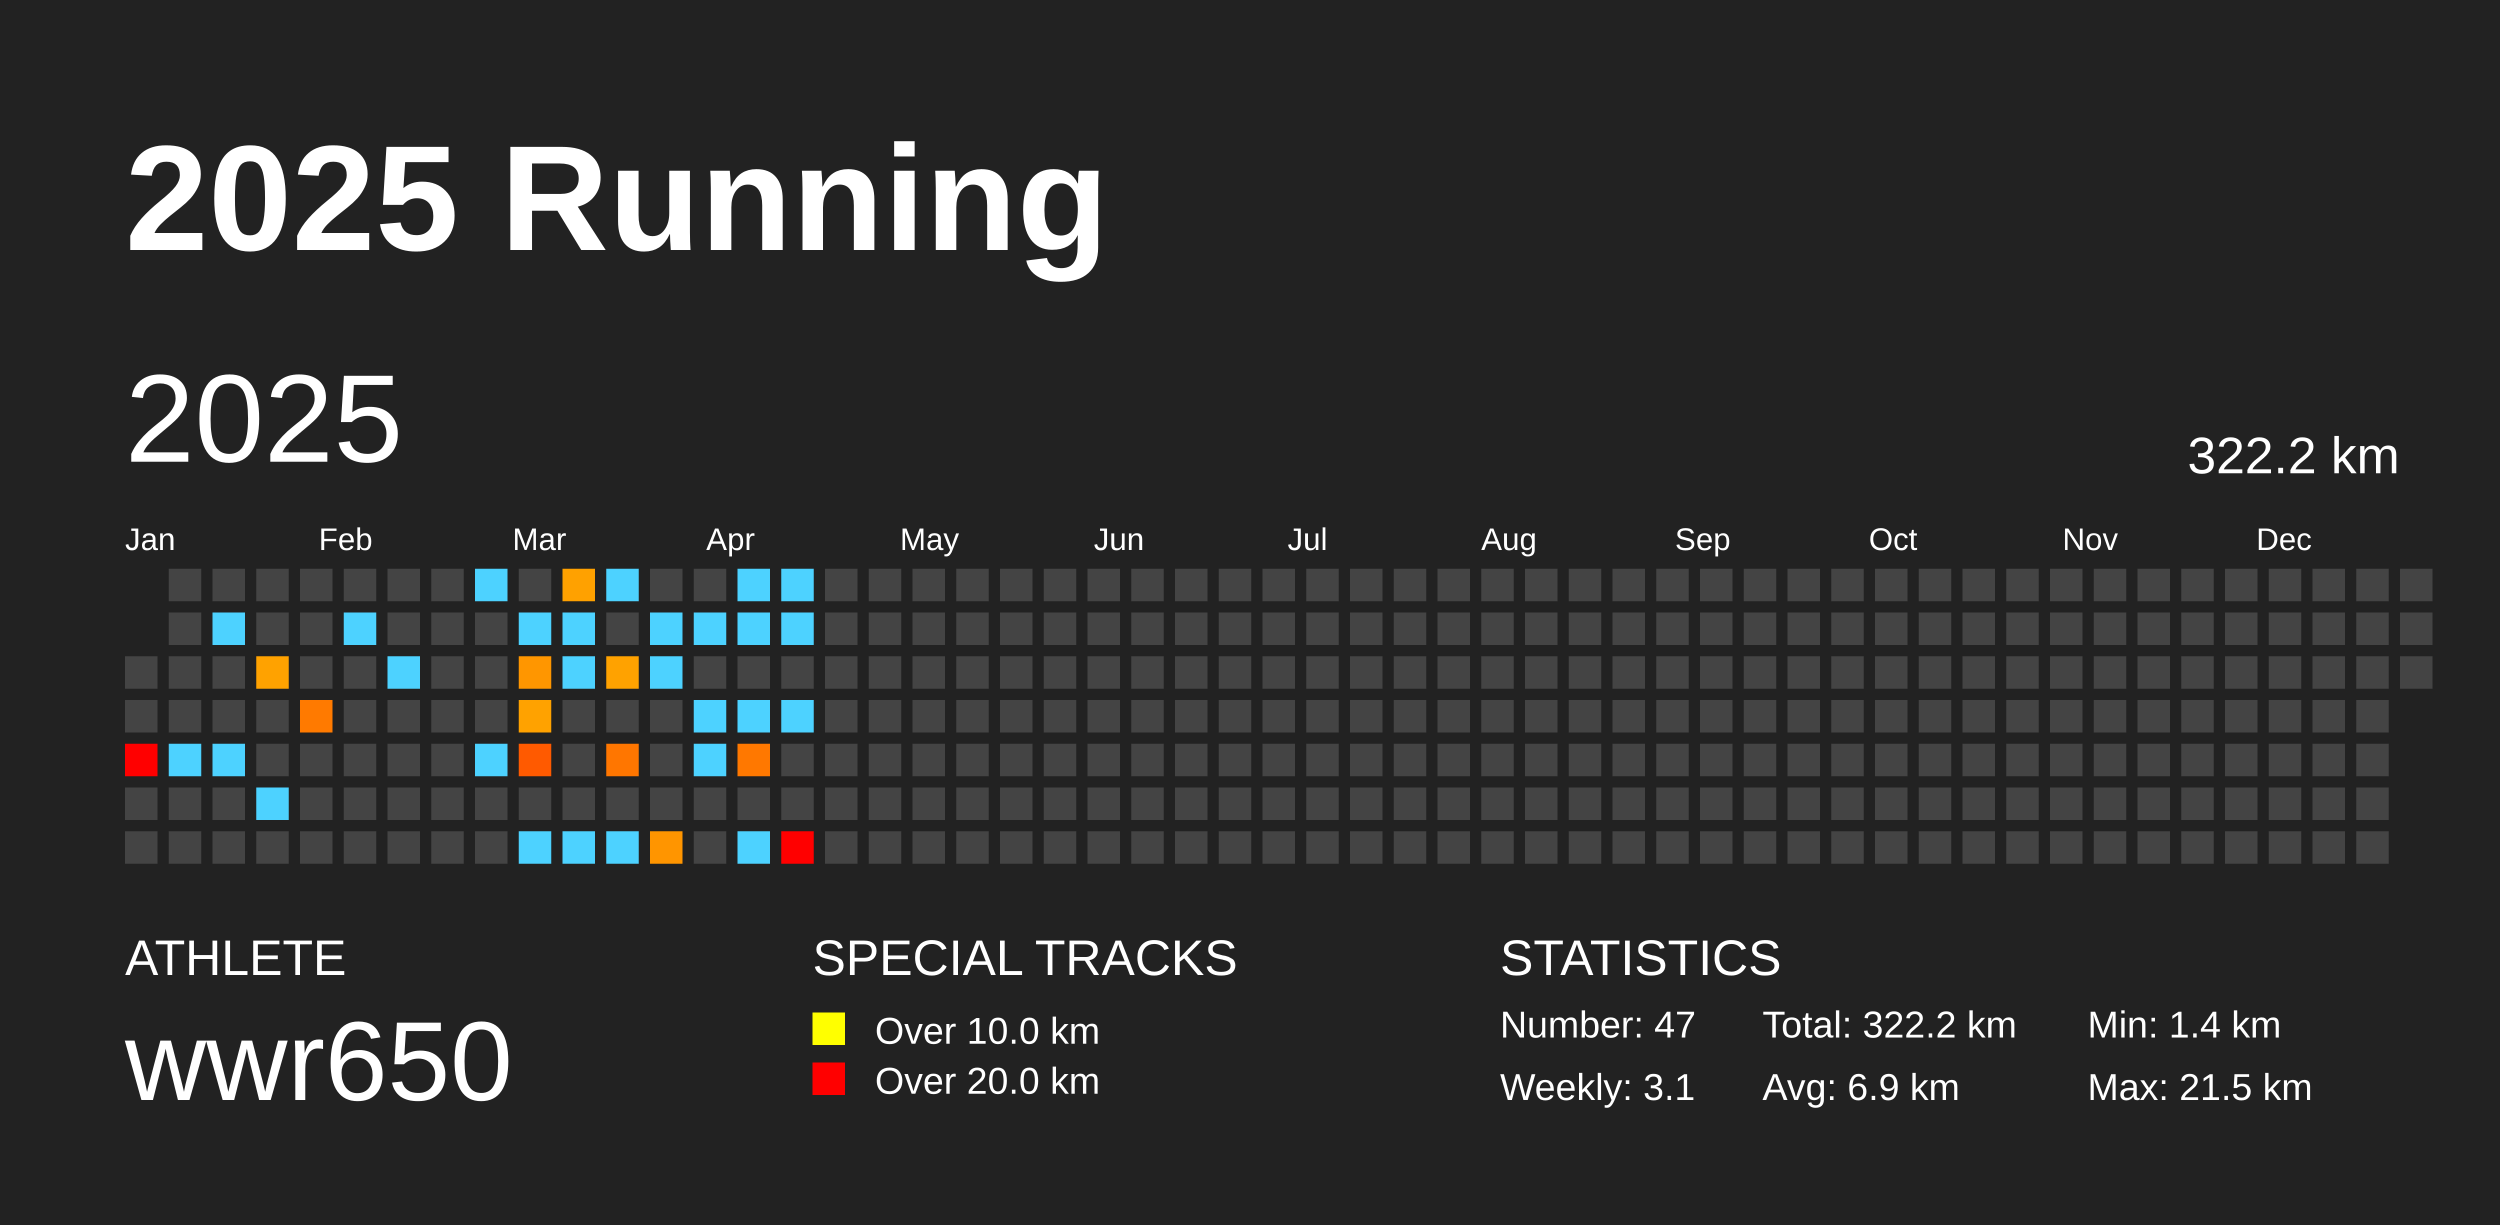
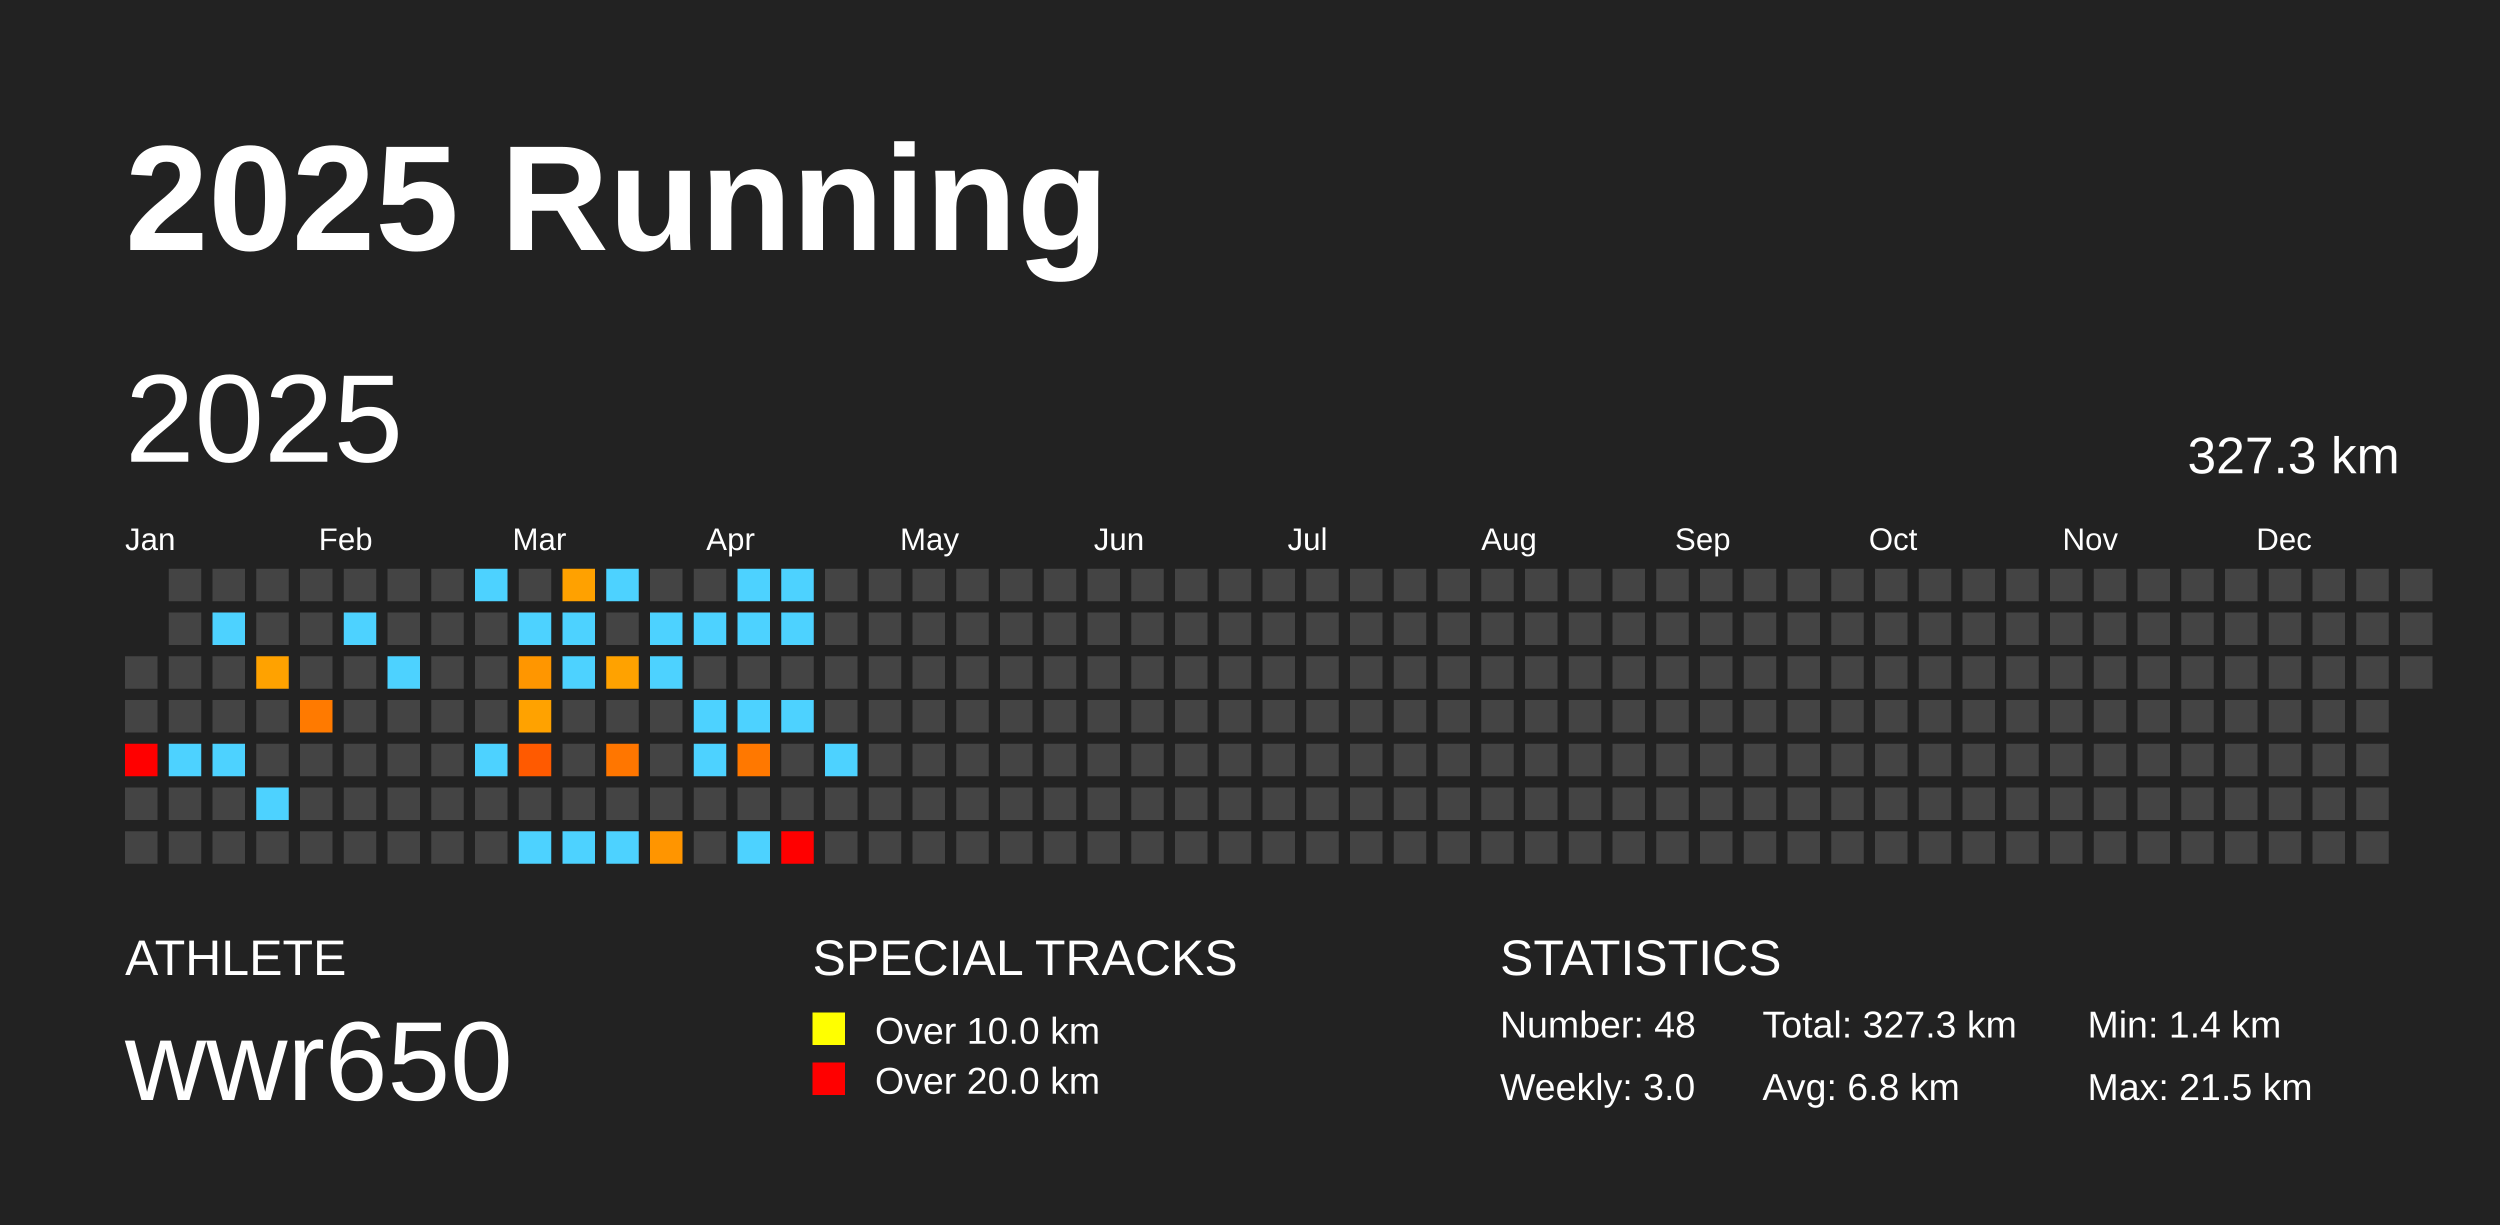
<svg xmlns="http://www.w3.org/2000/svg" baseProfile="full" height="98mm" version="1.1" viewBox="0,0,200,98" width="200mm">
  <defs />
  <rect fill="#222222" height="98" width="200" x="0" y="0" />
  <text fill="#FFFFFF" style="font-size:12px; font-family:Arial; font-weight:bold;" x="10" y="20">2025 Running</text>
  <text fill="#FFFFFF" style="font-size:4px; font-family:Arial" x="10" y="78">ATHLETE</text>
  <text fill="#FFFFFF" style="font-size:9px; font-family:Arial" x="10" y="88">wwr650</text>
  <text fill="#FFFFFF" style="font-size:4px; font-family:Arial" x="65" y="78">SPECIAL TRACKS</text>
  <rect fill="yellow" height="2.6" width="2.6" x="65" y="81" />
  <text fill="#FFFFFF" style="font-size:3px; font-family:Arial" x="70" y="83.5">Over 10.0 km</text>
  <rect fill="red" height="2.6" width="2.6" x="65" y="85" />
  <text fill="#FFFFFF" style="font-size:3px; font-family:Arial" x="70" y="87.5">Over 20.0 km</text>
  <text fill="#FFFFFF" style="font-size:4px; font-family:Arial" x="120" y="78">STATISTICS</text>
-   <text fill="#FFFFFF" style="font-size:3px; font-family:Arial" x="120" y="83">Number: 47</text>
-   <text fill="#FFFFFF" style="font-size:3px; font-family:Arial" x="120" y="88">Weekly: 3.1</text>
-   <text fill="#FFFFFF" style="font-size:3px; font-family:Arial" x="141" y="83">Total: 322.2 km</text>
-   <text fill="#FFFFFF" style="font-size:3px; font-family:Arial" x="141" y="88">Avg: 6.9 km</text>
+   <text fill="#FFFFFF" style="font-size:3px; font-family:Arial" x="120" y="83">Number: 48</text>
+   <text fill="#FFFFFF" style="font-size:3px; font-family:Arial" x="120" y="88">Weekly: 3.0</text>
+   <text fill="#FFFFFF" style="font-size:3px; font-family:Arial" x="141" y="83">Total: 327.3 km</text>
+   <text fill="#FFFFFF" style="font-size:3px; font-family:Arial" x="141" y="88">Avg: 6.8 km</text>
  <text fill="#FFFFFF" style="font-size:3px; font-family:Arial" x="167" y="83">Min: 1.4 km</text>
  <text fill="#FFFFFF" style="font-size:3px; font-family:Arial" x="167" y="88">Max: 21.5 km</text>
  <text dominant-baseline="hanging" fill="#FFFFFF" style="font-size:10.0px; font-family:Arial;" x="10" y="30">2025</text>
-   <text dominant-baseline="hanging" fill="#FFFFFF" style="font-size:4.125px; font-family:Arial;" x="175" y="35">322.2 km</text>
+   <text dominant-baseline="hanging" fill="#FFFFFF" style="font-size:4.125px; font-family:Arial;" x="175" y="35">327.3 km</text>
  <text fill="#FFFFFF" style="font-size:2.5px; font-family:Arial" x="10.0" y="44">Jan</text>
  <text fill="#FFFFFF" style="font-size:2.5px; font-family:Arial" x="25.5" y="44">Feb</text>
  <text fill="#FFFFFF" style="font-size:2.5px; font-family:Arial" x="41.0" y="44">Mar</text>
  <text fill="#FFFFFF" style="font-size:2.5px; font-family:Arial" x="56.5" y="44">Apr</text>
  <text fill="#FFFFFF" style="font-size:2.5px; font-family:Arial" x="72.0" y="44">May</text>
  <text fill="#FFFFFF" style="font-size:2.5px; font-family:Arial" x="87.5" y="44">Jun</text>
  <text fill="#FFFFFF" style="font-size:2.5px; font-family:Arial" x="103.0" y="44">Jul</text>
  <text fill="#FFFFFF" style="font-size:2.5px; font-family:Arial" x="118.5" y="44">Aug</text>
  <text fill="#FFFFFF" style="font-size:2.5px; font-family:Arial" x="134.0" y="44">Sep</text>
  <text fill="#FFFFFF" style="font-size:2.5px; font-family:Arial" x="149.5" y="44">Oct</text>
  <text fill="#FFFFFF" style="font-size:2.5px; font-family:Arial" x="165.0" y="44">Nov</text>
  <text fill="#FFFFFF" style="font-size:2.5px; font-family:Arial" x="180.5" y="44">Dec</text>
  <rect fill="#444444" height="2.6" width="2.6" x="10.0" y="52.5" />
  <rect fill="#444444" height="2.6" width="2.6" x="10.0" y="56.0" />
  <rect fill="red" height="2.6" width="2.6" x="10.0" y="59.5" />
  <rect fill="#444444" height="2.6" width="2.6" x="10.0" y="63.0" />
  <rect fill="#444444" height="2.6" width="2.6" x="10.0" y="66.5" />
  <rect fill="#444444" height="2.6" width="2.6" x="13.5" y="45.5" />
  <rect fill="#444444" height="2.6" width="2.6" x="13.5" y="49.0" />
  <rect fill="#444444" height="2.6" width="2.6" x="13.5" y="52.5" />
  <rect fill="#444444" height="2.6" width="2.6" x="13.5" y="56.0" />
  <rect fill="#4dd2ff" height="2.6" width="2.6" x="13.5" y="59.5" />
  <rect fill="#444444" height="2.6" width="2.6" x="13.5" y="63.0" />
  <rect fill="#444444" height="2.6" width="2.6" x="13.5" y="66.5" />
  <rect fill="#444444" height="2.6" width="2.6" x="17.0" y="45.5" />
  <rect fill="#4dd2ff" height="2.6" width="2.6" x="17.0" y="49.0" />
  <rect fill="#444444" height="2.6" width="2.6" x="17.0" y="52.5" />
  <rect fill="#444444" height="2.6" width="2.6" x="17.0" y="56.0" />
  <rect fill="#4dd2ff" height="2.6" width="2.6" x="17.0" y="59.5" />
  <rect fill="#444444" height="2.6" width="2.6" x="17.0" y="63.0" />
  <rect fill="#444444" height="2.6" width="2.6" x="17.0" y="66.5" />
  <rect fill="#444444" height="2.6" width="2.6" x="20.5" y="45.5" />
  <rect fill="#444444" height="2.6" width="2.6" x="20.5" y="49.0" />
  <rect fill="#ffa200" height="2.6" width="2.6" x="20.5" y="52.5" />
  <rect fill="#444444" height="2.6" width="2.6" x="20.5" y="56.0" />
  <rect fill="#444444" height="2.6" width="2.6" x="20.5" y="59.5" />
  <rect fill="#4dd2ff" height="2.6" width="2.6" x="20.5" y="63.0" />
  <rect fill="#444444" height="2.6" width="2.6" x="20.5" y="66.5" />
  <rect fill="#444444" height="2.6" width="2.6" x="24.0" y="45.5" />
  <rect fill="#444444" height="2.6" width="2.6" x="24.0" y="49.0" />
  <rect fill="#444444" height="2.6" width="2.6" x="24.0" y="52.5" />
  <rect fill="#ff7a00" height="2.6" width="2.6" x="24.0" y="56.0" />
  <rect fill="#444444" height="2.6" width="2.6" x="24.0" y="59.5" />
  <rect fill="#444444" height="2.6" width="2.6" x="24.0" y="63.0" />
  <rect fill="#444444" height="2.6" width="2.6" x="24.0" y="66.5" />
  <rect fill="#444444" height="2.6" width="2.6" x="27.5" y="45.5" />
  <rect fill="#4dd2ff" height="2.6" width="2.6" x="27.5" y="49.0" />
  <rect fill="#444444" height="2.6" width="2.6" x="27.5" y="52.5" />
  <rect fill="#444444" height="2.6" width="2.6" x="27.5" y="56.0" />
  <rect fill="#444444" height="2.6" width="2.6" x="27.5" y="59.5" />
  <rect fill="#444444" height="2.6" width="2.6" x="27.5" y="63.0" />
  <rect fill="#444444" height="2.6" width="2.6" x="27.5" y="66.5" />
  <rect fill="#444444" height="2.6" width="2.6" x="31.0" y="45.5" />
  <rect fill="#444444" height="2.6" width="2.6" x="31.0" y="49.0" />
  <rect fill="#4dd2ff" height="2.6" width="2.6" x="31.0" y="52.5" />
  <rect fill="#444444" height="2.6" width="2.6" x="31.0" y="56.0" />
  <rect fill="#444444" height="2.6" width="2.6" x="31.0" y="59.5" />
  <rect fill="#444444" height="2.6" width="2.6" x="31.0" y="63.0" />
  <rect fill="#444444" height="2.6" width="2.6" x="31.0" y="66.5" />
  <rect fill="#444444" height="2.6" width="2.6" x="34.5" y="45.5" />
  <rect fill="#444444" height="2.6" width="2.6" x="34.5" y="49.0" />
  <rect fill="#444444" height="2.6" width="2.6" x="34.5" y="52.5" />
  <rect fill="#444444" height="2.6" width="2.6" x="34.5" y="56.0" />
  <rect fill="#444444" height="2.6" width="2.6" x="34.5" y="59.5" />
  <rect fill="#444444" height="2.6" width="2.6" x="34.5" y="63.0" />
  <rect fill="#444444" height="2.6" width="2.6" x="34.5" y="66.5" />
  <rect fill="#4dd2ff" height="2.6" width="2.6" x="38.0" y="45.5" />
  <rect fill="#444444" height="2.6" width="2.6" x="38.0" y="49.0" />
  <rect fill="#444444" height="2.6" width="2.6" x="38.0" y="52.5" />
  <rect fill="#444444" height="2.6" width="2.6" x="38.0" y="56.0" />
  <rect fill="#4dd2ff" height="2.6" width="2.6" x="38.0" y="59.5" />
  <rect fill="#444444" height="2.6" width="2.6" x="38.0" y="63.0" />
  <rect fill="#444444" height="2.6" width="2.6" x="38.0" y="66.5" />
  <rect fill="#444444" height="2.6" width="2.6" x="41.5" y="45.5" />
  <rect fill="#4dd2ff" height="2.6" width="2.6" x="41.5" y="49.0" />
  <rect fill="#ff9600" height="2.6" width="2.6" x="41.5" y="52.5" />
  <rect fill="#ffa200" height="2.6" width="2.6" x="41.5" y="56.0" />
  <rect fill="#ff5a00" height="2.6" width="2.6" x="41.5" y="59.5" />
  <rect fill="#444444" height="2.6" width="2.6" x="41.5" y="63.0" />
  <rect fill="#4dd2ff" height="2.6" width="2.6" x="41.5" y="66.5" />
  <rect fill="#ffa100" height="2.6" width="2.6" x="45.0" y="45.5" />
  <rect fill="#4dd2ff" height="2.6" width="2.6" x="45.0" y="49.0" />
  <rect fill="#4dd2ff" height="2.6" width="2.6" x="45.0" y="52.5" />
  <rect fill="#444444" height="2.6" width="2.6" x="45.0" y="56.0" />
  <rect fill="#444444" height="2.6" width="2.6" x="45.0" y="59.5" />
  <rect fill="#444444" height="2.6" width="2.6" x="45.0" y="63.0" />
  <rect fill="#4dd2ff" height="2.6" width="2.6" x="45.0" y="66.5" />
  <rect fill="#4dd2ff" height="2.6" width="2.6" x="48.5" y="45.5" />
  <rect fill="#444444" height="2.6" width="2.6" x="48.5" y="49.0" />
  <rect fill="#ffa200" height="2.6" width="2.6" x="48.5" y="52.5" />
  <rect fill="#444444" height="2.6" width="2.6" x="48.5" y="56.0" />
  <rect fill="#ff7600" height="2.6" width="2.6" x="48.5" y="59.5" />
  <rect fill="#444444" height="2.6" width="2.6" x="48.5" y="63.0" />
  <rect fill="#4dd2ff" height="2.6" width="2.6" x="48.5" y="66.5" />
  <rect fill="#444444" height="2.6" width="2.6" x="52.0" y="45.5" />
  <rect fill="#4dd2ff" height="2.6" width="2.6" x="52.0" y="49.0" />
  <rect fill="#4dd2ff" height="2.6" width="2.6" x="52.0" y="52.5" />
  <rect fill="#444444" height="2.6" width="2.6" x="52.0" y="56.0" />
  <rect fill="#444444" height="2.6" width="2.6" x="52.0" y="59.5" />
  <rect fill="#444444" height="2.6" width="2.6" x="52.0" y="63.0" />
  <rect fill="#ff9500" height="2.6" width="2.6" x="52.0" y="66.5" />
  <rect fill="#444444" height="2.6" width="2.6" x="55.5" y="45.5" />
  <rect fill="#4dd2ff" height="2.6" width="2.6" x="55.5" y="49.0" />
  <rect fill="#444444" height="2.6" width="2.6" x="55.5" y="52.5" />
  <rect fill="#4dd2ff" height="2.6" width="2.6" x="55.5" y="56.0" />
  <rect fill="#4dd2ff" height="2.6" width="2.6" x="55.5" y="59.5" />
  <rect fill="#444444" height="2.6" width="2.6" x="55.5" y="63.0" />
  <rect fill="#444444" height="2.6" width="2.6" x="55.5" y="66.5" />
  <rect fill="#4dd2ff" height="2.6" width="2.6" x="59.0" y="45.5" />
  <rect fill="#4dd2ff" height="2.6" width="2.6" x="59.0" y="49.0" />
  <rect fill="#444444" height="2.6" width="2.6" x="59.0" y="52.5" />
  <rect fill="#4dd2ff" height="2.6" width="2.6" x="59.0" y="56.0" />
  <rect fill="#ff7800" height="2.6" width="2.6" x="59.0" y="59.5" />
  <rect fill="#444444" height="2.6" width="2.6" x="59.0" y="63.0" />
  <rect fill="#4dd2ff" height="2.6" width="2.6" x="59.0" y="66.5" />
  <rect fill="#4dd2ff" height="2.6" width="2.6" x="62.5" y="45.5" />
  <rect fill="#4dd2ff" height="2.6" width="2.6" x="62.5" y="49.0" />
  <rect fill="#444444" height="2.6" width="2.6" x="62.5" y="52.5" />
  <rect fill="#4dd2ff" height="2.6" width="2.6" x="62.5" y="56.0" />
  <rect fill="#444444" height="2.6" width="2.6" x="62.5" y="59.5" />
  <rect fill="#444444" height="2.6" width="2.6" x="62.5" y="63.0" />
  <rect fill="red" height="2.6" width="2.6" x="62.5" y="66.5" />
  <rect fill="#444444" height="2.6" width="2.6" x="66.0" y="45.5" />
  <rect fill="#444444" height="2.6" width="2.6" x="66.0" y="49.0" />
  <rect fill="#444444" height="2.6" width="2.6" x="66.0" y="52.5" />
  <rect fill="#444444" height="2.6" width="2.6" x="66.0" y="56.0" />
-   <rect fill="#444444" height="2.6" width="2.6" x="66.0" y="59.5" />
+   <rect fill="#4dd2ff" height="2.6" width="2.6" x="66.0" y="59.5" />
  <rect fill="#444444" height="2.6" width="2.6" x="66.0" y="63.0" />
  <rect fill="#444444" height="2.6" width="2.6" x="66.0" y="66.5" />
  <rect fill="#444444" height="2.6" width="2.6" x="69.5" y="45.5" />
  <rect fill="#444444" height="2.6" width="2.6" x="69.5" y="49.0" />
  <rect fill="#444444" height="2.6" width="2.6" x="69.5" y="52.5" />
  <rect fill="#444444" height="2.6" width="2.6" x="69.5" y="56.0" />
  <rect fill="#444444" height="2.6" width="2.6" x="69.5" y="59.5" />
  <rect fill="#444444" height="2.6" width="2.6" x="69.5" y="63.0" />
  <rect fill="#444444" height="2.6" width="2.6" x="69.5" y="66.5" />
  <rect fill="#444444" height="2.6" width="2.6" x="73.0" y="45.5" />
  <rect fill="#444444" height="2.6" width="2.6" x="73.0" y="49.0" />
  <rect fill="#444444" height="2.6" width="2.6" x="73.0" y="52.5" />
  <rect fill="#444444" height="2.6" width="2.6" x="73.0" y="56.0" />
  <rect fill="#444444" height="2.6" width="2.6" x="73.0" y="59.5" />
  <rect fill="#444444" height="2.6" width="2.6" x="73.0" y="63.0" />
  <rect fill="#444444" height="2.6" width="2.6" x="73.0" y="66.5" />
  <rect fill="#444444" height="2.6" width="2.6" x="76.5" y="45.5" />
  <rect fill="#444444" height="2.6" width="2.6" x="76.5" y="49.0" />
  <rect fill="#444444" height="2.6" width="2.6" x="76.5" y="52.5" />
  <rect fill="#444444" height="2.6" width="2.6" x="76.5" y="56.0" />
  <rect fill="#444444" height="2.6" width="2.6" x="76.5" y="59.5" />
  <rect fill="#444444" height="2.6" width="2.6" x="76.5" y="63.0" />
  <rect fill="#444444" height="2.6" width="2.6" x="76.5" y="66.5" />
  <rect fill="#444444" height="2.6" width="2.6" x="80.0" y="45.5" />
  <rect fill="#444444" height="2.6" width="2.6" x="80.0" y="49.0" />
  <rect fill="#444444" height="2.6" width="2.6" x="80.0" y="52.5" />
  <rect fill="#444444" height="2.6" width="2.6" x="80.0" y="56.0" />
  <rect fill="#444444" height="2.6" width="2.6" x="80.0" y="59.5" />
  <rect fill="#444444" height="2.6" width="2.6" x="80.0" y="63.0" />
  <rect fill="#444444" height="2.6" width="2.6" x="80.0" y="66.5" />
  <rect fill="#444444" height="2.6" width="2.6" x="83.5" y="45.5" />
  <rect fill="#444444" height="2.6" width="2.6" x="83.5" y="49.0" />
  <rect fill="#444444" height="2.6" width="2.6" x="83.5" y="52.5" />
  <rect fill="#444444" height="2.6" width="2.6" x="83.5" y="56.0" />
  <rect fill="#444444" height="2.6" width="2.6" x="83.5" y="59.5" />
  <rect fill="#444444" height="2.6" width="2.6" x="83.5" y="63.0" />
  <rect fill="#444444" height="2.6" width="2.6" x="83.5" y="66.5" />
  <rect fill="#444444" height="2.6" width="2.6" x="87.0" y="45.5" />
  <rect fill="#444444" height="2.6" width="2.6" x="87.0" y="49.0" />
  <rect fill="#444444" height="2.6" width="2.6" x="87.0" y="52.5" />
  <rect fill="#444444" height="2.6" width="2.6" x="87.0" y="56.0" />
  <rect fill="#444444" height="2.6" width="2.6" x="87.0" y="59.5" />
  <rect fill="#444444" height="2.6" width="2.6" x="87.0" y="63.0" />
  <rect fill="#444444" height="2.6" width="2.6" x="87.0" y="66.5" />
  <rect fill="#444444" height="2.6" width="2.6" x="90.5" y="45.5" />
  <rect fill="#444444" height="2.6" width="2.6" x="90.5" y="49.0" />
  <rect fill="#444444" height="2.6" width="2.6" x="90.5" y="52.5" />
  <rect fill="#444444" height="2.6" width="2.6" x="90.5" y="56.0" />
  <rect fill="#444444" height="2.6" width="2.6" x="90.5" y="59.5" />
  <rect fill="#444444" height="2.6" width="2.6" x="90.5" y="63.0" />
  <rect fill="#444444" height="2.6" width="2.6" x="90.5" y="66.5" />
  <rect fill="#444444" height="2.6" width="2.6" x="94.0" y="45.5" />
  <rect fill="#444444" height="2.6" width="2.6" x="94.0" y="49.0" />
  <rect fill="#444444" height="2.6" width="2.6" x="94.0" y="52.5" />
  <rect fill="#444444" height="2.6" width="2.6" x="94.0" y="56.0" />
  <rect fill="#444444" height="2.6" width="2.6" x="94.0" y="59.5" />
  <rect fill="#444444" height="2.6" width="2.6" x="94.0" y="63.0" />
  <rect fill="#444444" height="2.6" width="2.6" x="94.0" y="66.5" />
  <rect fill="#444444" height="2.6" width="2.6" x="97.5" y="45.5" />
  <rect fill="#444444" height="2.6" width="2.6" x="97.5" y="49.0" />
  <rect fill="#444444" height="2.6" width="2.6" x="97.5" y="52.5" />
  <rect fill="#444444" height="2.6" width="2.6" x="97.5" y="56.0" />
  <rect fill="#444444" height="2.6" width="2.6" x="97.5" y="59.5" />
  <rect fill="#444444" height="2.6" width="2.6" x="97.5" y="63.0" />
  <rect fill="#444444" height="2.6" width="2.6" x="97.5" y="66.5" />
  <rect fill="#444444" height="2.6" width="2.6" x="101.0" y="45.5" />
  <rect fill="#444444" height="2.6" width="2.6" x="101.0" y="49.0" />
  <rect fill="#444444" height="2.6" width="2.6" x="101.0" y="52.5" />
  <rect fill="#444444" height="2.6" width="2.6" x="101.0" y="56.0" />
  <rect fill="#444444" height="2.6" width="2.6" x="101.0" y="59.5" />
  <rect fill="#444444" height="2.6" width="2.6" x="101.0" y="63.0" />
  <rect fill="#444444" height="2.6" width="2.6" x="101.0" y="66.5" />
  <rect fill="#444444" height="2.6" width="2.6" x="104.5" y="45.5" />
  <rect fill="#444444" height="2.6" width="2.6" x="104.5" y="49.0" />
  <rect fill="#444444" height="2.6" width="2.6" x="104.5" y="52.5" />
  <rect fill="#444444" height="2.6" width="2.6" x="104.5" y="56.0" />
  <rect fill="#444444" height="2.6" width="2.6" x="104.5" y="59.5" />
  <rect fill="#444444" height="2.6" width="2.6" x="104.5" y="63.0" />
  <rect fill="#444444" height="2.6" width="2.6" x="104.5" y="66.5" />
  <rect fill="#444444" height="2.6" width="2.6" x="108.0" y="45.5" />
  <rect fill="#444444" height="2.6" width="2.6" x="108.0" y="49.0" />
  <rect fill="#444444" height="2.6" width="2.6" x="108.0" y="52.5" />
  <rect fill="#444444" height="2.6" width="2.6" x="108.0" y="56.0" />
  <rect fill="#444444" height="2.6" width="2.6" x="108.0" y="59.5" />
  <rect fill="#444444" height="2.6" width="2.6" x="108.0" y="63.0" />
  <rect fill="#444444" height="2.6" width="2.6" x="108.0" y="66.5" />
  <rect fill="#444444" height="2.6" width="2.6" x="111.5" y="45.5" />
  <rect fill="#444444" height="2.6" width="2.6" x="111.5" y="49.0" />
  <rect fill="#444444" height="2.6" width="2.6" x="111.5" y="52.5" />
  <rect fill="#444444" height="2.6" width="2.6" x="111.5" y="56.0" />
  <rect fill="#444444" height="2.6" width="2.6" x="111.5" y="59.5" />
  <rect fill="#444444" height="2.6" width="2.6" x="111.5" y="63.0" />
  <rect fill="#444444" height="2.6" width="2.6" x="111.5" y="66.5" />
  <rect fill="#444444" height="2.6" width="2.6" x="115.0" y="45.5" />
  <rect fill="#444444" height="2.6" width="2.6" x="115.0" y="49.0" />
  <rect fill="#444444" height="2.6" width="2.6" x="115.0" y="52.5" />
  <rect fill="#444444" height="2.6" width="2.6" x="115.0" y="56.0" />
  <rect fill="#444444" height="2.6" width="2.6" x="115.0" y="59.5" />
  <rect fill="#444444" height="2.6" width="2.6" x="115.0" y="63.0" />
  <rect fill="#444444" height="2.6" width="2.6" x="115.0" y="66.5" />
  <rect fill="#444444" height="2.6" width="2.6" x="118.5" y="45.5" />
  <rect fill="#444444" height="2.6" width="2.6" x="118.5" y="49.0" />
  <rect fill="#444444" height="2.6" width="2.6" x="118.5" y="52.5" />
  <rect fill="#444444" height="2.6" width="2.6" x="118.5" y="56.0" />
  <rect fill="#444444" height="2.6" width="2.6" x="118.5" y="59.5" />
  <rect fill="#444444" height="2.6" width="2.6" x="118.5" y="63.0" />
  <rect fill="#444444" height="2.6" width="2.6" x="118.5" y="66.5" />
  <rect fill="#444444" height="2.6" width="2.6" x="122.0" y="45.5" />
  <rect fill="#444444" height="2.6" width="2.6" x="122.0" y="49.0" />
  <rect fill="#444444" height="2.6" width="2.6" x="122.0" y="52.5" />
  <rect fill="#444444" height="2.6" width="2.6" x="122.0" y="56.0" />
  <rect fill="#444444" height="2.6" width="2.6" x="122.0" y="59.5" />
  <rect fill="#444444" height="2.6" width="2.6" x="122.0" y="63.0" />
  <rect fill="#444444" height="2.6" width="2.6" x="122.0" y="66.5" />
  <rect fill="#444444" height="2.6" width="2.6" x="125.5" y="45.5" />
  <rect fill="#444444" height="2.6" width="2.6" x="125.5" y="49.0" />
  <rect fill="#444444" height="2.6" width="2.6" x="125.5" y="52.5" />
  <rect fill="#444444" height="2.6" width="2.6" x="125.5" y="56.0" />
  <rect fill="#444444" height="2.6" width="2.6" x="125.5" y="59.5" />
  <rect fill="#444444" height="2.6" width="2.6" x="125.5" y="63.0" />
  <rect fill="#444444" height="2.6" width="2.6" x="125.5" y="66.5" />
  <rect fill="#444444" height="2.6" width="2.6" x="129.0" y="45.5" />
  <rect fill="#444444" height="2.6" width="2.6" x="129.0" y="49.0" />
  <rect fill="#444444" height="2.6" width="2.6" x="129.0" y="52.5" />
  <rect fill="#444444" height="2.6" width="2.6" x="129.0" y="56.0" />
  <rect fill="#444444" height="2.6" width="2.6" x="129.0" y="59.5" />
  <rect fill="#444444" height="2.6" width="2.6" x="129.0" y="63.0" />
  <rect fill="#444444" height="2.6" width="2.6" x="129.0" y="66.5" />
  <rect fill="#444444" height="2.6" width="2.6" x="132.5" y="45.5" />
  <rect fill="#444444" height="2.6" width="2.6" x="132.5" y="49.0" />
  <rect fill="#444444" height="2.6" width="2.6" x="132.5" y="52.5" />
  <rect fill="#444444" height="2.6" width="2.6" x="132.5" y="56.0" />
  <rect fill="#444444" height="2.6" width="2.6" x="132.5" y="59.5" />
  <rect fill="#444444" height="2.6" width="2.6" x="132.5" y="63.0" />
  <rect fill="#444444" height="2.6" width="2.6" x="132.5" y="66.5" />
  <rect fill="#444444" height="2.6" width="2.6" x="136.0" y="45.5" />
  <rect fill="#444444" height="2.6" width="2.6" x="136.0" y="49.0" />
  <rect fill="#444444" height="2.6" width="2.6" x="136.0" y="52.5" />
  <rect fill="#444444" height="2.6" width="2.6" x="136.0" y="56.0" />
  <rect fill="#444444" height="2.6" width="2.6" x="136.0" y="59.5" />
  <rect fill="#444444" height="2.6" width="2.6" x="136.0" y="63.0" />
  <rect fill="#444444" height="2.6" width="2.6" x="136.0" y="66.5" />
  <rect fill="#444444" height="2.6" width="2.6" x="139.5" y="45.5" />
  <rect fill="#444444" height="2.6" width="2.6" x="139.5" y="49.0" />
  <rect fill="#444444" height="2.6" width="2.6" x="139.5" y="52.5" />
  <rect fill="#444444" height="2.6" width="2.6" x="139.5" y="56.0" />
  <rect fill="#444444" height="2.6" width="2.6" x="139.5" y="59.5" />
  <rect fill="#444444" height="2.6" width="2.6" x="139.5" y="63.0" />
  <rect fill="#444444" height="2.6" width="2.6" x="139.5" y="66.5" />
  <rect fill="#444444" height="2.6" width="2.6" x="143.0" y="45.5" />
  <rect fill="#444444" height="2.6" width="2.6" x="143.0" y="49.0" />
  <rect fill="#444444" height="2.6" width="2.6" x="143.0" y="52.5" />
  <rect fill="#444444" height="2.6" width="2.6" x="143.0" y="56.0" />
  <rect fill="#444444" height="2.6" width="2.6" x="143.0" y="59.5" />
  <rect fill="#444444" height="2.6" width="2.6" x="143.0" y="63.0" />
  <rect fill="#444444" height="2.6" width="2.6" x="143.0" y="66.5" />
  <rect fill="#444444" height="2.6" width="2.6" x="146.5" y="45.5" />
  <rect fill="#444444" height="2.6" width="2.6" x="146.5" y="49.0" />
  <rect fill="#444444" height="2.6" width="2.6" x="146.5" y="52.5" />
  <rect fill="#444444" height="2.6" width="2.6" x="146.5" y="56.0" />
  <rect fill="#444444" height="2.6" width="2.6" x="146.5" y="59.5" />
  <rect fill="#444444" height="2.6" width="2.6" x="146.5" y="63.0" />
  <rect fill="#444444" height="2.6" width="2.6" x="146.5" y="66.5" />
  <rect fill="#444444" height="2.6" width="2.6" x="150.0" y="45.5" />
  <rect fill="#444444" height="2.6" width="2.6" x="150.0" y="49.0" />
  <rect fill="#444444" height="2.6" width="2.6" x="150.0" y="52.5" />
  <rect fill="#444444" height="2.6" width="2.6" x="150.0" y="56.0" />
  <rect fill="#444444" height="2.6" width="2.6" x="150.0" y="59.5" />
  <rect fill="#444444" height="2.6" width="2.6" x="150.0" y="63.0" />
  <rect fill="#444444" height="2.6" width="2.6" x="150.0" y="66.5" />
  <rect fill="#444444" height="2.6" width="2.6" x="153.5" y="45.5" />
  <rect fill="#444444" height="2.6" width="2.6" x="153.5" y="49.0" />
  <rect fill="#444444" height="2.6" width="2.6" x="153.5" y="52.5" />
  <rect fill="#444444" height="2.6" width="2.6" x="153.5" y="56.0" />
  <rect fill="#444444" height="2.6" width="2.6" x="153.5" y="59.5" />
  <rect fill="#444444" height="2.6" width="2.6" x="153.5" y="63.0" />
  <rect fill="#444444" height="2.6" width="2.6" x="153.5" y="66.5" />
  <rect fill="#444444" height="2.6" width="2.6" x="157.0" y="45.5" />
  <rect fill="#444444" height="2.6" width="2.6" x="157.0" y="49.0" />
  <rect fill="#444444" height="2.6" width="2.6" x="157.0" y="52.5" />
  <rect fill="#444444" height="2.6" width="2.6" x="157.0" y="56.0" />
  <rect fill="#444444" height="2.6" width="2.6" x="157.0" y="59.5" />
  <rect fill="#444444" height="2.6" width="2.6" x="157.0" y="63.0" />
  <rect fill="#444444" height="2.6" width="2.6" x="157.0" y="66.5" />
  <rect fill="#444444" height="2.6" width="2.6" x="160.5" y="45.5" />
  <rect fill="#444444" height="2.6" width="2.6" x="160.5" y="49.0" />
  <rect fill="#444444" height="2.6" width="2.6" x="160.5" y="52.5" />
  <rect fill="#444444" height="2.6" width="2.6" x="160.5" y="56.0" />
  <rect fill="#444444" height="2.6" width="2.6" x="160.5" y="59.5" />
  <rect fill="#444444" height="2.6" width="2.6" x="160.5" y="63.0" />
  <rect fill="#444444" height="2.6" width="2.6" x="160.5" y="66.5" />
  <rect fill="#444444" height="2.6" width="2.6" x="164.0" y="45.5" />
  <rect fill="#444444" height="2.6" width="2.6" x="164.0" y="49.0" />
  <rect fill="#444444" height="2.6" width="2.6" x="164.0" y="52.5" />
  <rect fill="#444444" height="2.6" width="2.6" x="164.0" y="56.0" />
  <rect fill="#444444" height="2.6" width="2.6" x="164.0" y="59.5" />
  <rect fill="#444444" height="2.6" width="2.6" x="164.0" y="63.0" />
  <rect fill="#444444" height="2.6" width="2.6" x="164.0" y="66.5" />
  <rect fill="#444444" height="2.6" width="2.6" x="167.5" y="45.5" />
  <rect fill="#444444" height="2.6" width="2.6" x="167.5" y="49.0" />
  <rect fill="#444444" height="2.6" width="2.6" x="167.5" y="52.5" />
  <rect fill="#444444" height="2.6" width="2.6" x="167.5" y="56.0" />
  <rect fill="#444444" height="2.6" width="2.6" x="167.5" y="59.5" />
  <rect fill="#444444" height="2.6" width="2.6" x="167.5" y="63.0" />
  <rect fill="#444444" height="2.6" width="2.6" x="167.5" y="66.5" />
  <rect fill="#444444" height="2.6" width="2.6" x="171.0" y="45.5" />
  <rect fill="#444444" height="2.6" width="2.6" x="171.0" y="49.0" />
  <rect fill="#444444" height="2.6" width="2.6" x="171.0" y="52.5" />
  <rect fill="#444444" height="2.6" width="2.6" x="171.0" y="56.0" />
  <rect fill="#444444" height="2.6" width="2.6" x="171.0" y="59.5" />
  <rect fill="#444444" height="2.6" width="2.6" x="171.0" y="63.0" />
  <rect fill="#444444" height="2.6" width="2.6" x="171.0" y="66.5" />
  <rect fill="#444444" height="2.6" width="2.6" x="174.5" y="45.5" />
  <rect fill="#444444" height="2.6" width="2.6" x="174.5" y="49.0" />
  <rect fill="#444444" height="2.6" width="2.6" x="174.5" y="52.5" />
  <rect fill="#444444" height="2.6" width="2.6" x="174.5" y="56.0" />
  <rect fill="#444444" height="2.6" width="2.6" x="174.5" y="59.5" />
  <rect fill="#444444" height="2.6" width="2.6" x="174.5" y="63.0" />
  <rect fill="#444444" height="2.6" width="2.6" x="174.5" y="66.5" />
  <rect fill="#444444" height="2.6" width="2.6" x="178.0" y="45.5" />
  <rect fill="#444444" height="2.6" width="2.6" x="178.0" y="49.0" />
  <rect fill="#444444" height="2.6" width="2.6" x="178.0" y="52.5" />
  <rect fill="#444444" height="2.6" width="2.6" x="178.0" y="56.0" />
  <rect fill="#444444" height="2.6" width="2.6" x="178.0" y="59.5" />
  <rect fill="#444444" height="2.6" width="2.6" x="178.0" y="63.0" />
  <rect fill="#444444" height="2.6" width="2.6" x="178.0" y="66.5" />
  <rect fill="#444444" height="2.6" width="2.6" x="181.5" y="45.5" />
  <rect fill="#444444" height="2.6" width="2.6" x="181.5" y="49.0" />
  <rect fill="#444444" height="2.6" width="2.6" x="181.5" y="52.5" />
  <rect fill="#444444" height="2.6" width="2.6" x="181.5" y="56.0" />
  <rect fill="#444444" height="2.6" width="2.6" x="181.5" y="59.5" />
  <rect fill="#444444" height="2.6" width="2.6" x="181.5" y="63.0" />
  <rect fill="#444444" height="2.6" width="2.6" x="181.5" y="66.5" />
  <rect fill="#444444" height="2.6" width="2.6" x="185.0" y="45.5" />
  <rect fill="#444444" height="2.6" width="2.6" x="185.0" y="49.0" />
  <rect fill="#444444" height="2.6" width="2.6" x="185.0" y="52.5" />
  <rect fill="#444444" height="2.6" width="2.6" x="185.0" y="56.0" />
  <rect fill="#444444" height="2.6" width="2.6" x="185.0" y="59.5" />
  <rect fill="#444444" height="2.6" width="2.6" x="185.0" y="63.0" />
  <rect fill="#444444" height="2.6" width="2.6" x="185.0" y="66.5" />
  <rect fill="#444444" height="2.6" width="2.6" x="188.5" y="45.5" />
  <rect fill="#444444" height="2.6" width="2.6" x="188.5" y="49.0" />
  <rect fill="#444444" height="2.6" width="2.6" x="188.5" y="52.5" />
  <rect fill="#444444" height="2.6" width="2.6" x="188.5" y="56.0" />
  <rect fill="#444444" height="2.6" width="2.6" x="188.5" y="59.5" />
  <rect fill="#444444" height="2.6" width="2.6" x="188.5" y="63.0" />
  <rect fill="#444444" height="2.6" width="2.6" x="188.5" y="66.5" />
  <rect fill="#444444" height="2.6" width="2.6" x="192.0" y="45.5" />
  <rect fill="#444444" height="2.6" width="2.6" x="192.0" y="49.0" />
  <rect fill="#444444" height="2.6" width="2.6" x="192.0" y="52.5" />
</svg>
